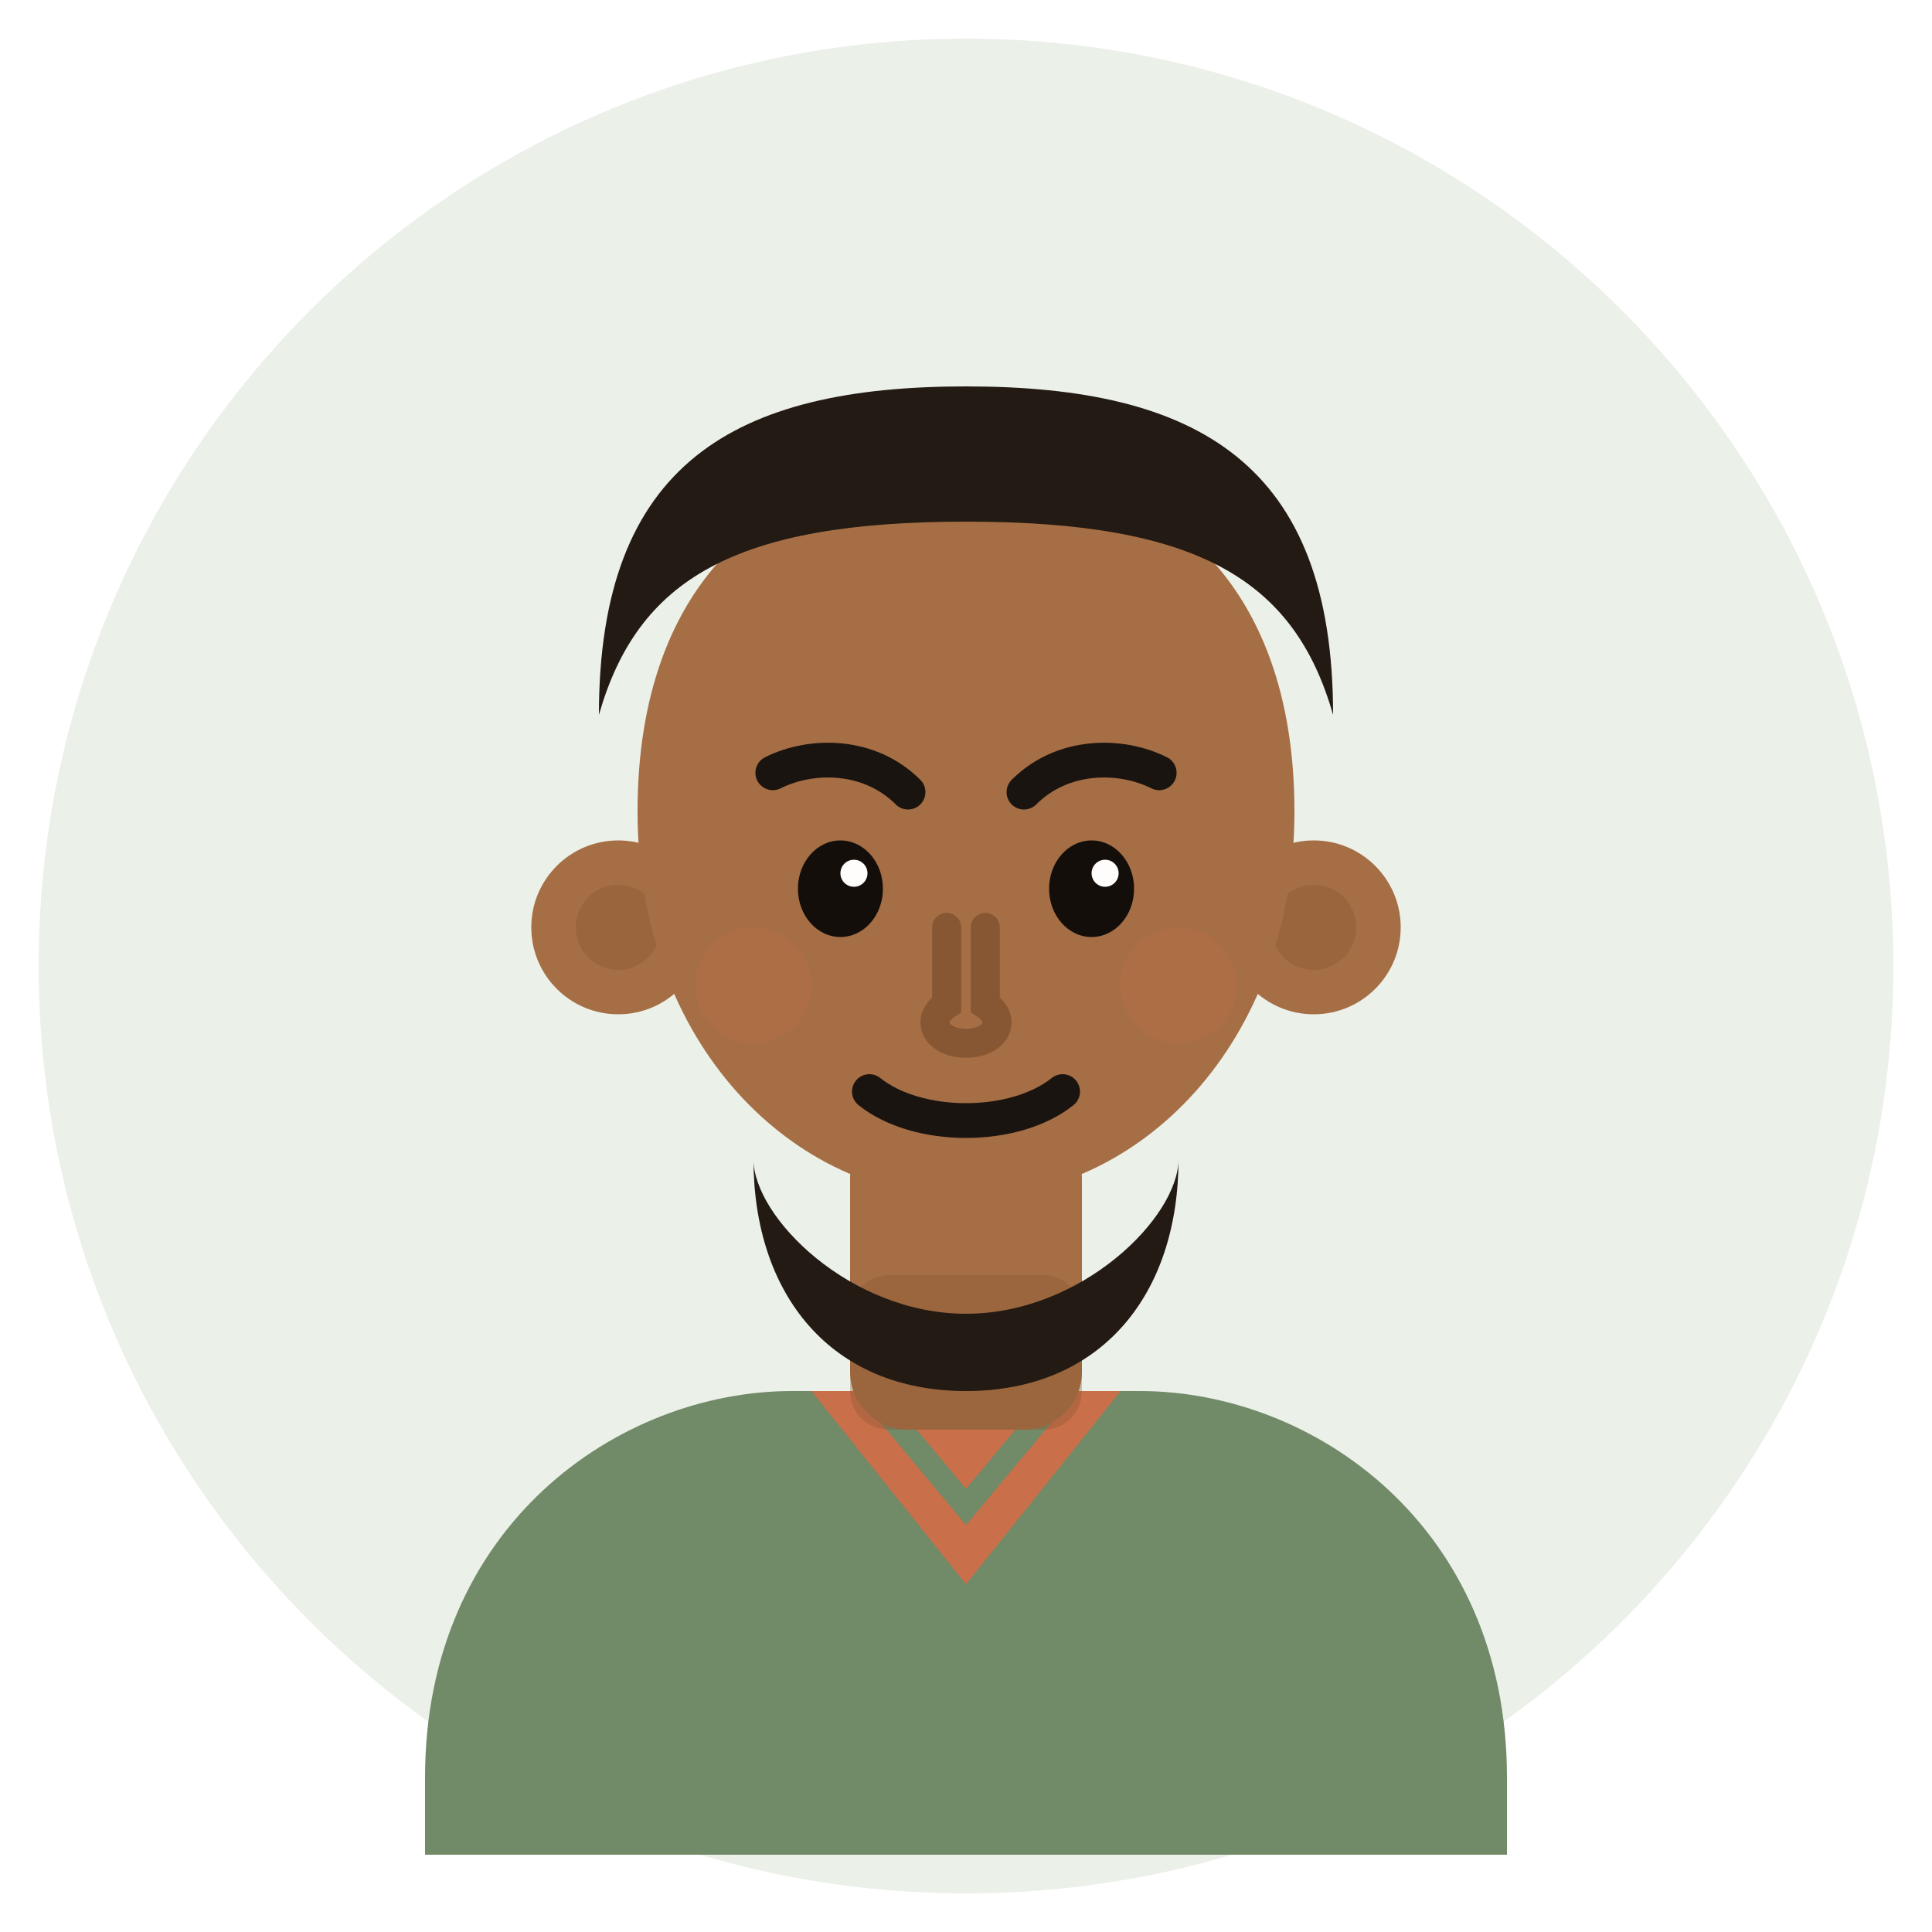
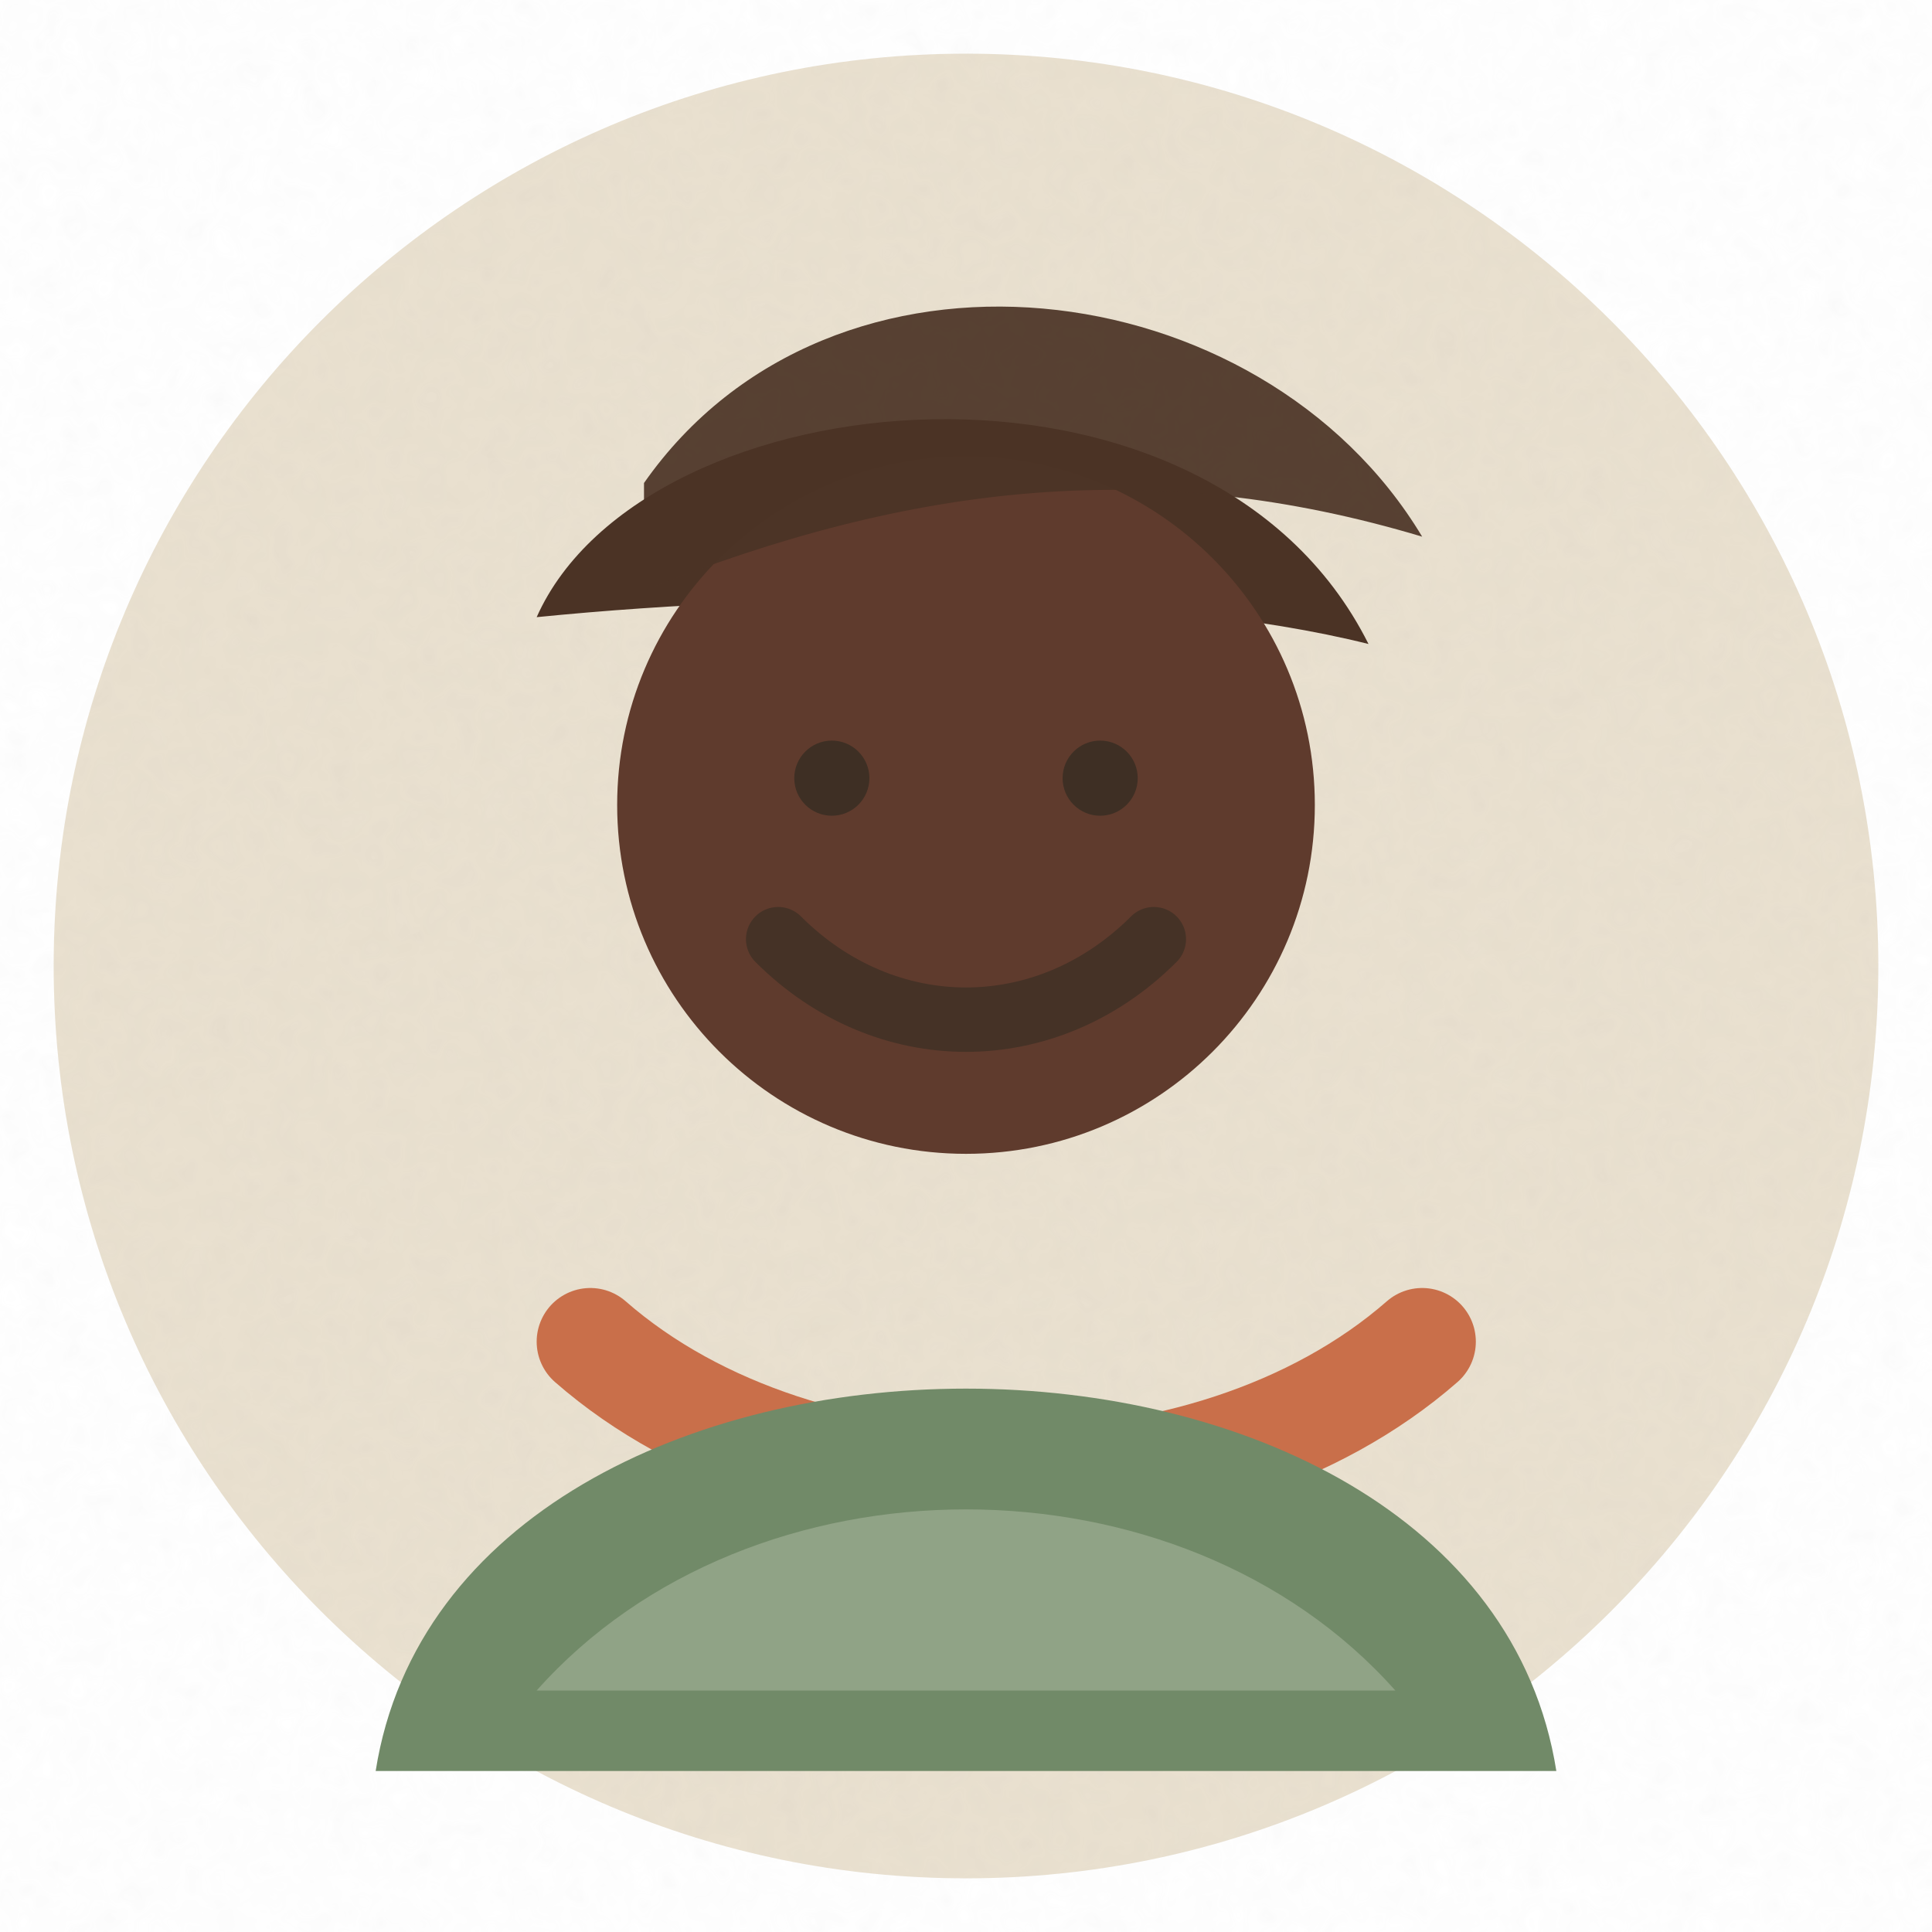
- <svg xmlns="http://www.w3.org/2000/svg" viewBox="0 0 100 100" fill="none">
-   <circle cx="50" cy="50" r="48" fill="#EBF0E9" />
-   <path d="M22 92C22 79 32 72 41 72H59C68 72 78 79 78 92V96H22V92Z" fill="#718A68" />
-   <path d="M42 72L50 82L58 72H42Z" fill="#C96F4A" />
-   <path d="M45 72L50 78L55 72" stroke="#718A68" stroke-width="1.2" stroke-linecap="round" fill="none" />
-   <rect x="44" y="58" width="12" height="16" rx="3" fill="#A66E44" />
-   <rect x="44" y="66" width="12" height="8" rx="2" fill="#875632" opacity="0.35" />
-   <circle cx="32" cy="48" r="4.5" fill="#A66E44" />
-   <circle cx="32" cy="48" r="2.2" fill="#875632" opacity="0.4" />
-   <circle cx="68" cy="48" r="4.5" fill="#A66E44" />
-   <circle cx="68" cy="48" r="2.2" fill="#875632" opacity="0.4" />
-   <path d="M33 42C33 30 40 24 50 24C60 24 67 30 67 42C67 54 59 62 50 62C41 62 33 54 33 42Z" fill="#A66E44" />
-   <path d="M40 40C42 39 45 39 47 41" stroke="#1A1410" stroke-width="1.8" stroke-linecap="round" />
-   <path d="M60 40C58 39 55 39 53 41" stroke="#1A1410" stroke-width="1.8" stroke-linecap="round" />
-   <ellipse cx="43.5" cy="46" rx="2.2" ry="2.5" fill="#140E0B" />
-   <circle cx="44.2" cy="45.2" r="0.7" fill="#FFFDFC" />
-   <ellipse cx="56.5" cy="46" rx="2.2" ry="2.5" fill="#140E0B" />
-   <circle cx="57.2" cy="45.2" r="0.7" fill="#FFFDFC" />
-   <path d="M49 48V52C47.8 52.8 48.5 54 50 54C51.5 54 52.2 52.8 51 52V48" stroke="#875632" stroke-width="1.5" stroke-linecap="round" fill="none" />
-   <path d="M45 56.5C47.5 58.5 52.5 58.5 55 56.5" stroke="#1A1410" stroke-width="1.8" stroke-linecap="round" fill="none" />
-   <circle cx="39" cy="51" r="3" fill="#C96F4A" opacity="0.2" />
-   <circle cx="61" cy="51" r="3" fill="#C96F4A" opacity="0.2" />
-   <path d="M31 37C31 24 38 20 50 20C62 20 69 24 69 37C67 30 62 27 50 27C38 27 33 30 31 37Z" fill="#231A14" />
-   <path d="M39 60C39 67 43 72 50 72C57 72 61 67 61 60C61 63 56 68 50 68C44 68 39 63 39 60Z" fill="#231A14" />
+ <svg xmlns="http://www.w3.org/2000/svg" width="128" height="128" viewBox="0 0 72 72" role="img" aria-label="Avatar Eganyé 24">
+   <defs>
+     <filter id="paper">
+       <feTurbulence type="fractalNoise" baseFrequency=".9" numOctaves="2" />
+       <feColorMatrix type="saturate" values="0" />
+       <feComponentTransfer>
+         <feFuncA type="table" tableValues="0 .06" />
+       </feComponentTransfer>
+     </filter>
+   </defs>
+   <circle cx="36" cy="36" r="34" fill="#E9E0CF" />
+   <circle cx="36" cy="36" r="34" filter="url(#paper)" opacity=".8" />
+   <path d="M22 50c8 7 23 7 31 0" fill="none" stroke="#C96F4A" stroke-width="4" stroke-linecap="round" />
+   <path d="M14 66c3-19 41-19 44 0" fill="#718A68" />
+   <path d="M20 63c8-9 24-9 32 0" fill="#FFF9F0" opacity=".22" />
+   <path d="M20 23c4-9 25-11 31 1-8-2-21-2-31-1z" fill="#4B3325" />
+   <circle cx="36" cy="30" r="13" fill="#5F3B2D" />
+   <path d="M29 35c4 4 10 4 14 0" fill="none" stroke="#3E2F24" stroke-width="2.4" stroke-linecap="round" opacity=".78" />
+   <circle cx="31" cy="29" r="1.4" fill="#3E2F24" />
+   <circle cx="41" cy="29" r="1.4" fill="#3E2F24" />
+   <path d="M24 18c7-10 23-8 29 2-10-3-19-2-29 2z" fill="#4B3325" opacity=".92" />
</svg>
